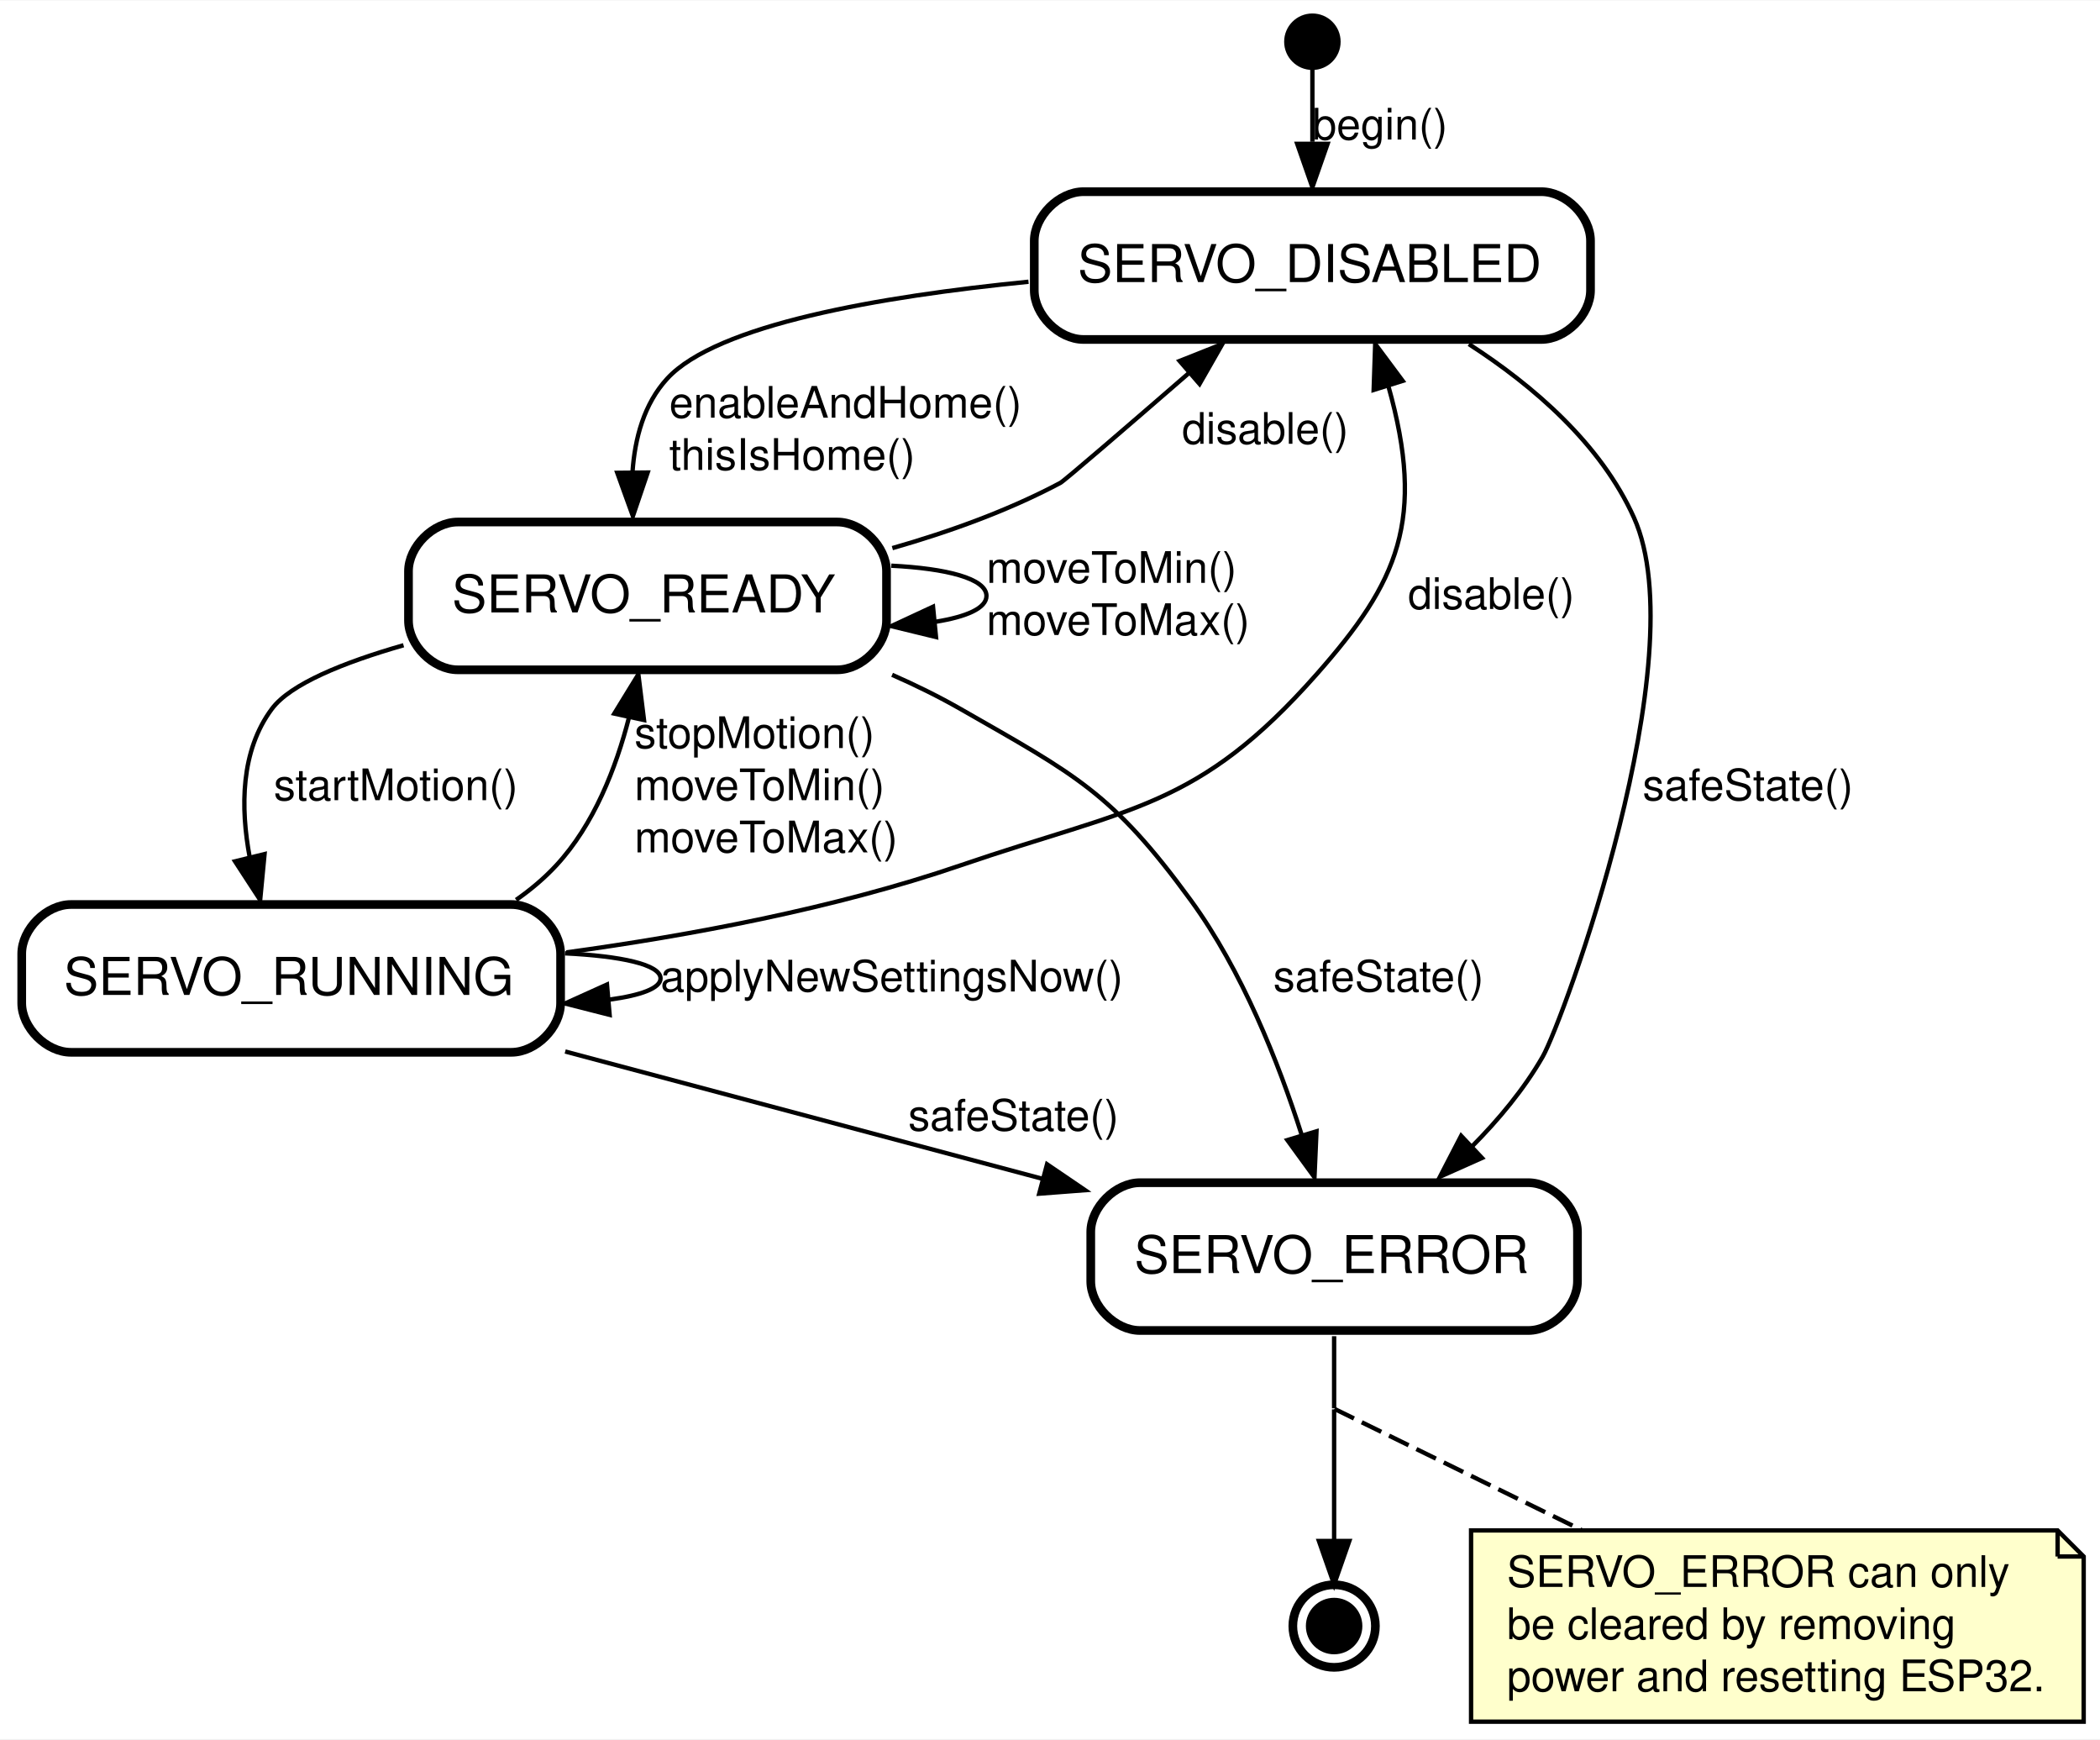
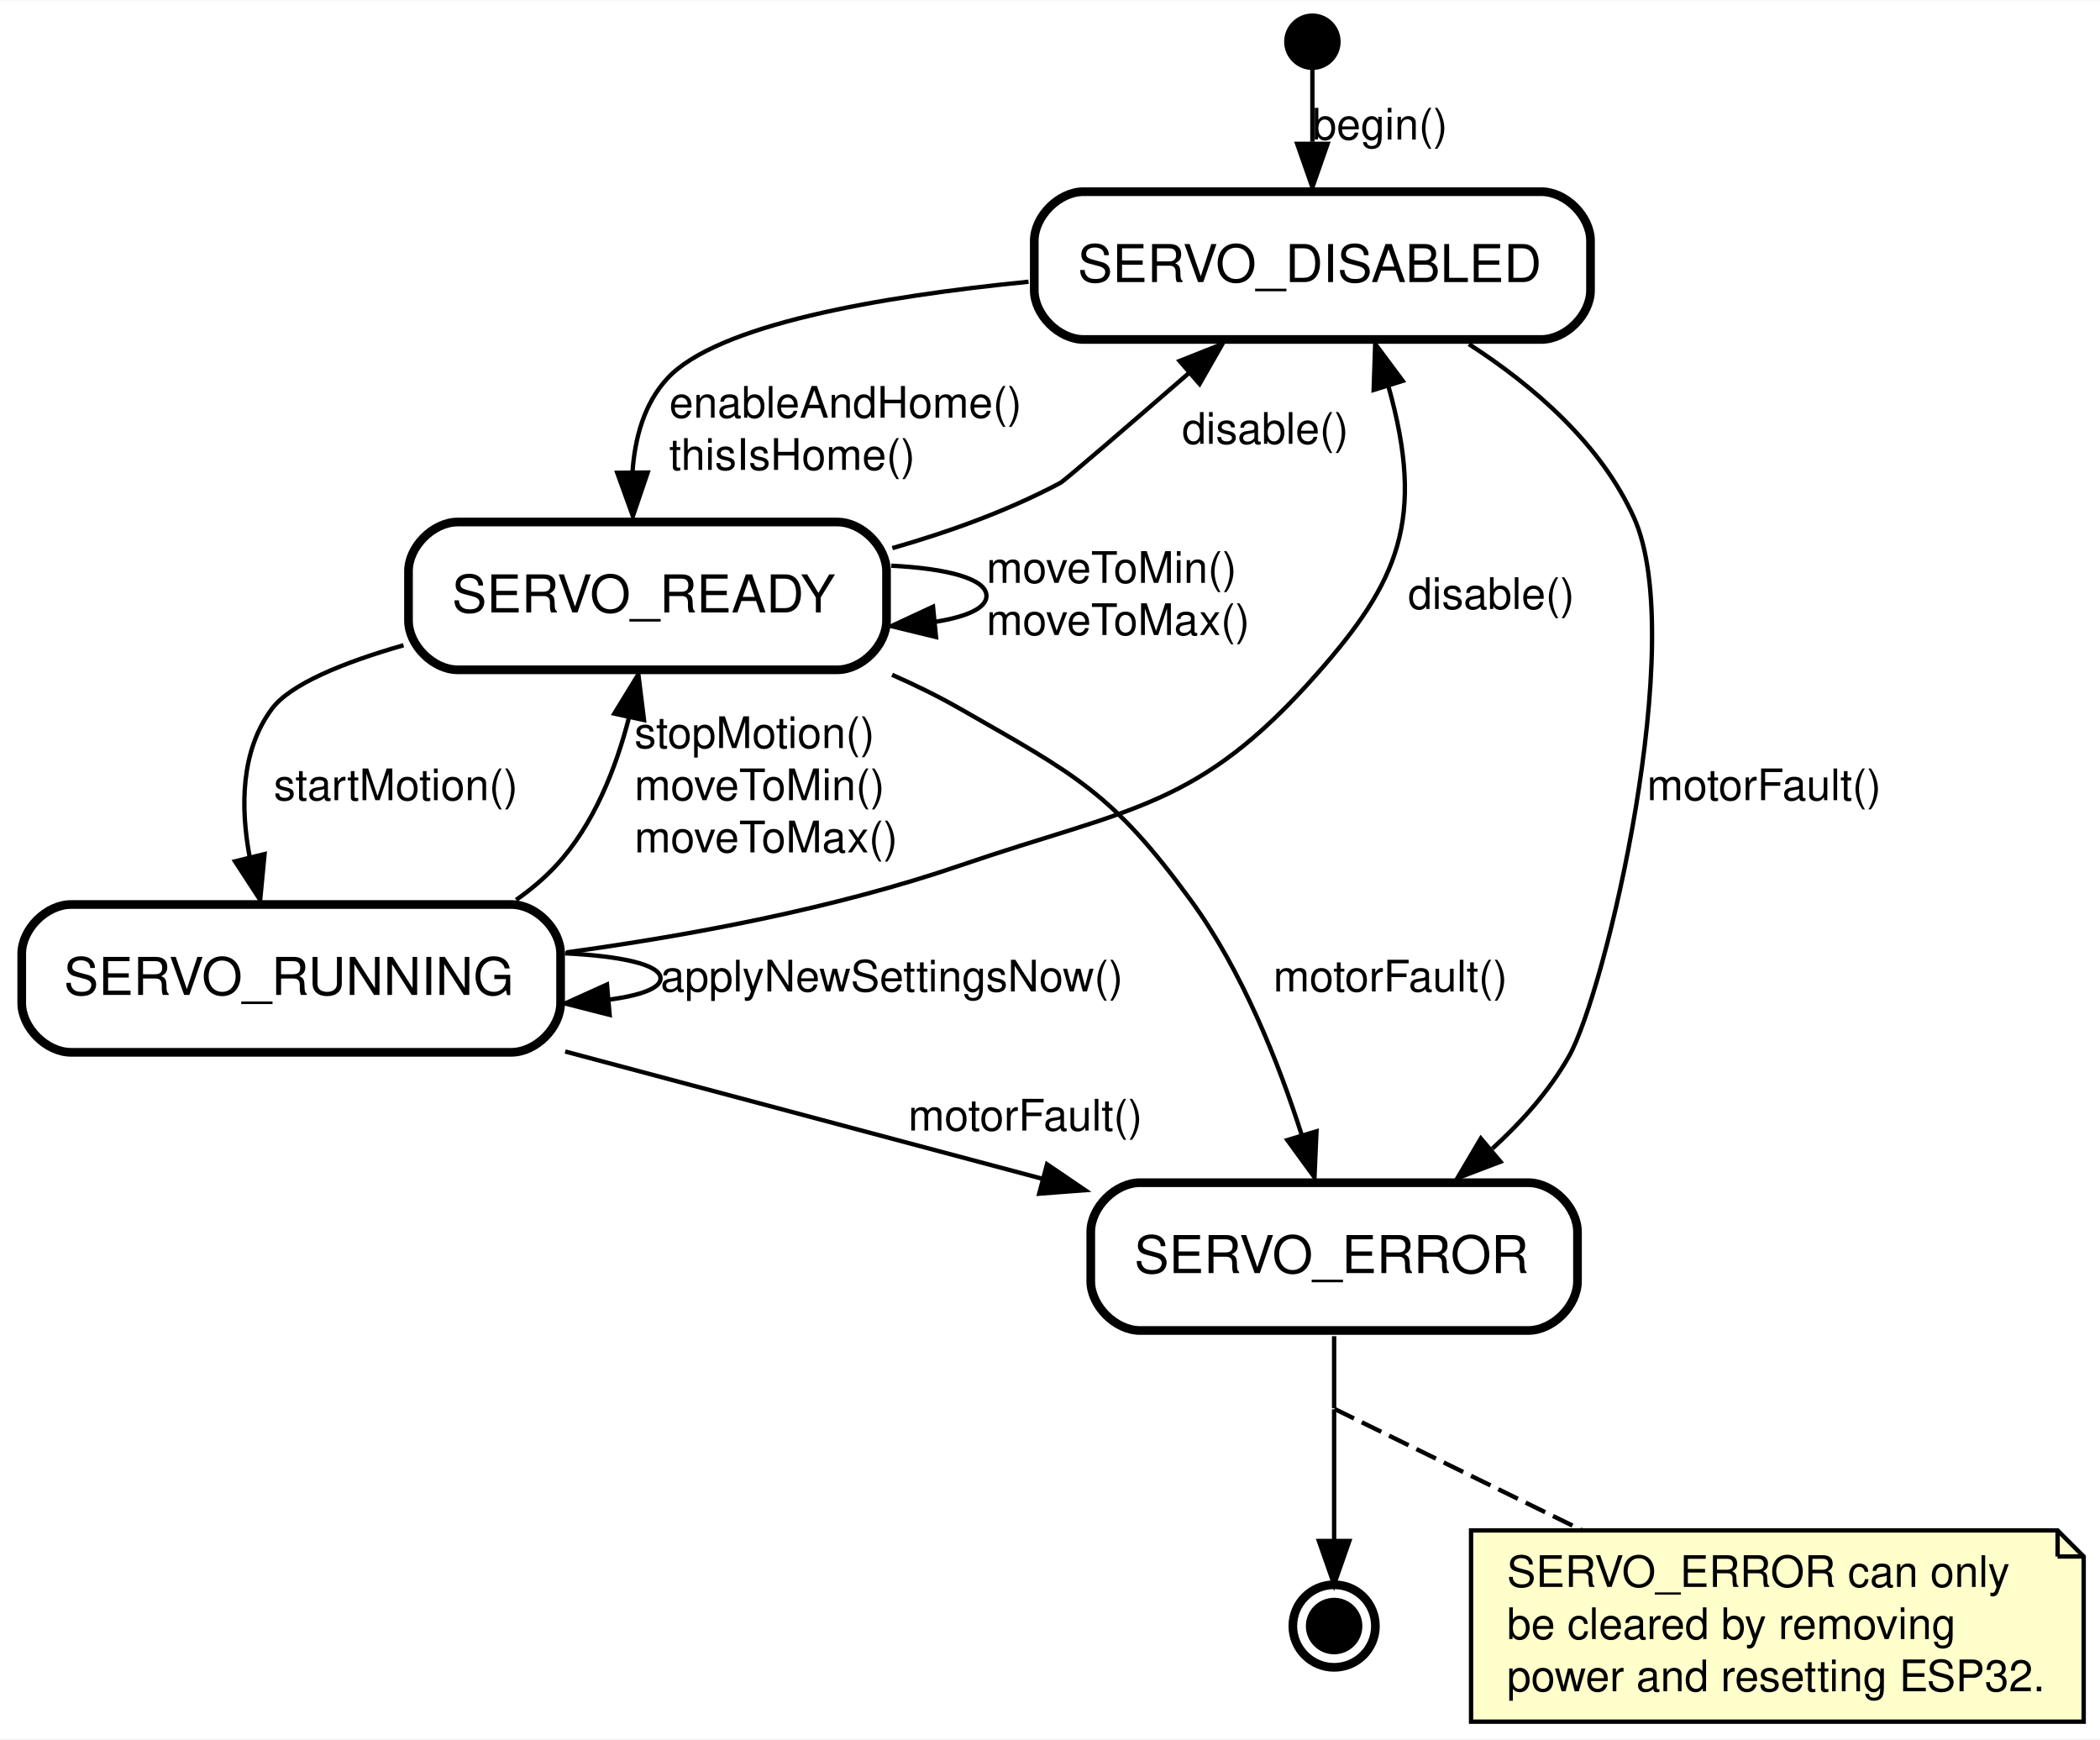
<svg xmlns="http://www.w3.org/2000/svg" width="483pt" height="400pt" viewBox="0.00 0.00 483.24 400.00">
  <g id="graph0" class="graph" transform="scale(1 1) rotate(0) translate(4 396)">
    <polygon fill="#ffffff" stroke="transparent" points="-4,4 -4,-396 479.243,-396 479.243,4 -4,4" />
    <g id="node1" class="node state initial">
      <ellipse fill="#000000" stroke="#000000" stroke-width="2" cx="298" cy="-386.5" rx="5.5" ry="5.5" />
    </g>
    <g id="node2" class="node state regular">
      <polygon fill="#ffffff" fill-opacity="0.004" stroke="transparent" stroke-width="2" points="363,-353 233,-353 233,-317 363,-317 363,-353" />
      <text text-anchor="start" x="243.99" y="-331.2" font-family="Helvetica,sans-Serif" font-size="12.00" fill="#000000">SERVO_DISABLED</text>
      <path fill="none" stroke="#000000" stroke-width="2" d="M245.333,-318C245.333,-318 350.667,-318 350.667,-318 356.333,-318 362,-323.667 362,-329.333 362,-329.333 362,-340.667 362,-340.667 362,-346.333 356.333,-352 350.667,-352 350.667,-352 245.333,-352 245.333,-352 239.667,-352 234,-346.333 234,-340.667 234,-340.667 234,-329.333 234,-329.333 234,-323.667 239.667,-318 245.333,-318" />
    </g>
    <g id="edge1" class="edge transition">
      <path fill="none" stroke="#000000" d="M298,-380.989C298,-376.629 298,-370.179 298,-363.48" />
      <polygon fill="#000000" stroke="#000000" points="301.5,-363.012 298,-353.012 294.5,-363.012 301.5,-363.012" />
      <text text-anchor="start" x="298" y="-364" font-family="Helvetica,sans-Serif" font-size="10.00" fill="#000000">begin()   </text>
    </g>
    <g id="node3" class="node state regular">
      <polygon fill="#ffffff" fill-opacity="0.004" stroke="transparent" stroke-width="2" points="201,-277 89,-277 89,-241 201,-241 201,-277" />
      <text text-anchor="start" x="99.995" y="-255.2" font-family="Helvetica,sans-Serif" font-size="12.00" fill="#000000">SERVO_READY</text>
      <path fill="none" stroke="#000000" stroke-width="2" d="M101.333,-242C101.333,-242 188.667,-242 188.667,-242 194.333,-242 200,-247.667 200,-253.333 200,-253.333 200,-264.667 200,-264.667 200,-270.333 194.333,-276 188.667,-276 188.667,-276 101.333,-276 101.333,-276 95.667,-276 90,-270.333 90,-264.667 90,-264.667 90,-253.333 90,-253.333 90,-247.667 95.667,-242 101.333,-242" />
    </g>
    <g id="edge2" class="edge transition">
      <path fill="none" stroke="#000000" d="M232.677,-331.281C198.285,-327.873 160.923,-321.37 149.538,-309 144.202,-303.203 142.069,-295.266 141.542,-287.423" />
      <polygon fill="#000000" stroke="#000000" points="145.042,-287.389 141.639,-277.355 138.042,-287.321 145.042,-287.389" />
      <text text-anchor="start" x="150" y="-300" font-family="Helvetica,sans-Serif" font-size="10.00" fill="#000000">enableAndHome()   </text>
      <text text-anchor="start" x="150" y="-288" font-family="Helvetica,sans-Serif" font-size="10.00" fill="#000000">thisIsHome()   </text>
    </g>
    <g id="node5" class="node state regular">
      <polygon fill="#ffffff" fill-opacity="0.004" stroke="transparent" stroke-width="2" points="360,-125 246,-125 246,-89 360,-89 360,-125" />
      <text text-anchor="start" x="256.999" y="-103.2" font-family="Helvetica,sans-Serif" font-size="12.00" fill="#000000">SERVO_ERROR</text>
      <path fill="none" stroke="#000000" stroke-width="2" d="M258.333,-90C258.333,-90 347.667,-90 347.667,-90 353.333,-90 359,-95.667 359,-101.333 359,-101.333 359,-112.667 359,-112.667 359,-118.333 353.333,-124 347.667,-124 347.667,-124 258.333,-124 258.333,-124 252.667,-124 247,-118.333 247,-112.667 247,-112.667 247,-101.333 247,-101.333 247,-95.667 252.667,-90 258.333,-90" />
    </g>
    <g id="edge9" class="edge transition">
-       <path fill="none" stroke="#000000" d="M334.01,-316.93C348.869,-307.334 364.377,-293.975 372,-277 386.439,-244.847 355.572,-160.977 351,-153 346.71,-145.515 340.832,-138.479 334.661,-132.268" />
-       <polygon fill="#000000" stroke="#000000" points="337.033,-129.695 327.358,-125.379 332.23,-134.786 337.033,-129.695" />
-       <text text-anchor="start" x="374" y="-212" font-family="Helvetica,sans-Serif" font-size="10.00" fill="#000000">safeState()   </text>
+       <path fill="none" stroke="#000000" d="M334.01,-316.93C348.869,-307.334 364.377,-293.975 372,-277 384.568,-249.014 365.476,-167.905 357,-153 352.537,-145.151 346.202,-138.026 339.432,-131.852" />
+       <polygon fill="#000000" stroke="#000000" points="341.274,-128.827 331.373,-125.057 336.762,-134.179 341.274,-128.827" />
+       <text text-anchor="start" x="375" y="-212" font-family="Helvetica,sans-Serif" font-size="10.00" fill="#000000">motorFault()   </text>
    </g>
    <g id="edge5" class="edge transition">
      <path fill="none" stroke="#000000" d="M201.343,-269.995C214.465,-273.744 228.076,-278.651 240,-285 240.934,-285.498 255.304,-297.884 269.505,-310.203" />
      <polygon fill="#000000" stroke="#000000" points="267.446,-313.05 277.291,-316.963 272.035,-307.764 267.446,-313.05" />
      <text text-anchor="start" x="268" y="-294" font-family="Helvetica,sans-Serif" font-size="10.00" fill="#000000">disable()   </text>
    </g>
    <g id="edge7" class="edge transition">
      <path fill="none" stroke="#000000" d="M201.092,-265.951C213.745,-265.325 223,-263.008 223,-259 223,-256.182 218.424,-254.2 211.309,-253.054" />
      <polygon fill="#000000" stroke="#000000" points="211.387,-249.544 201.092,-252.049 210.701,-256.511 211.387,-249.544" />
      <text text-anchor="start" x="223" y="-262" font-family="Helvetica,sans-Serif" font-size="10.00" fill="#000000">moveToMin()   </text>
      <text text-anchor="start" x="223" y="-250" font-family="Helvetica,sans-Serif" font-size="10.00" fill="#000000">moveToMax()   </text>
    </g>
    <g id="node4" class="node state regular">
      <polygon fill="#ffffff" fill-opacity="0.004" stroke="transparent" stroke-width="2" points="126,-189 0,-189 0,-153 126,-153 126,-189" />
      <text text-anchor="start" x="10.67" y="-167.2" font-family="Helvetica,sans-Serif" font-size="12.00" fill="#000000">SERVO_RUNNING</text>
      <path fill="none" stroke="#000000" stroke-width="2" d="M12.333,-154C12.333,-154 113.667,-154 113.667,-154 119.333,-154 125,-159.667 125,-165.333 125,-165.333 125,-176.667 125,-176.667 125,-182.333 119.333,-188 113.667,-188 113.667,-188 12.333,-188 12.333,-188 6.667,-188 1,-182.333 1,-176.667 1,-176.667 1,-165.333 1,-165.333 1,-159.667 6.667,-154 12.333,-154" />
    </g>
    <g id="edge3" class="edge transition">
      <path fill="none" stroke="#000000" d="M88.861,-247.652C74.962,-243.662 62.809,-238.722 58.555,-233 51.384,-223.355 51.294,-210.367 53.481,-198.77" />
      <polygon fill="#000000" stroke="#000000" points="56.88,-199.603 55.868,-189.057 50.082,-197.933 56.88,-199.603" />
      <text text-anchor="start" x="59" y="-212" font-family="Helvetica,sans-Serif" font-size="10.00" fill="#000000">startMotion()   </text>
    </g>
    <g id="edge10" class="edge transition">
      <path fill="none" stroke="#000000" d="M201.287,-240.848C206.715,-238.456 212.04,-235.838 217,-233 243.573,-217.796 251.957,-213.733 270,-189 281.834,-172.779 290.191,-151.718 295.535,-135.003" />
      <polygon fill="#000000" stroke="#000000" points="298.943,-135.823 298.477,-125.238 292.241,-133.804 298.943,-135.823" />
-       <text text-anchor="start" x="289" y="-168" font-family="Helvetica,sans-Serif" font-size="10.00" fill="#000000">safeState()   </text>
+       <text text-anchor="start" x="289" y="-168" font-family="Helvetica,sans-Serif" font-size="10.00" fill="#000000">motorFault()   </text>
    </g>
    <g id="edge6" class="edge transition">
      <path fill="none" stroke="#000000" d="M126.339,-176.984C154.61,-180.846 188.013,-187.075 217,-197 256.13,-210.397 271.619,-210.001 299,-241 317.77,-262.251 324.15,-276.516 315.466,-307.339" />
      <polygon fill="#000000" stroke="#000000" points="312.098,-306.385 312.452,-316.974 318.779,-308.475 312.098,-306.385" />
      <text text-anchor="start" x="320" y="-256" font-family="Helvetica,sans-Serif" font-size="10.00" fill="#000000">disable()   </text>
    </g>
    <g id="edge4" class="edge transition">
      <path fill="none" stroke="#000000" d="M114.769,-189.067C118.132,-191.411 121.262,-194.044 124,-197 132.662,-206.35 137.765,-219.406 140.764,-231.127" />
      <polygon fill="#000000" stroke="#000000" points="137.356,-231.926 142.896,-240.957 144.197,-230.443 137.356,-231.926" />
      <text text-anchor="start" x="142" y="-224" font-family="Helvetica,sans-Serif" font-size="10.00" fill="#000000">stopMotion()   </text>
      <text text-anchor="start" x="142" y="-212" font-family="Helvetica,sans-Serif" font-size="10.00" fill="#000000">moveToMin()   </text>
      <text text-anchor="start" x="142" y="-200" font-family="Helvetica,sans-Serif" font-size="10.00" fill="#000000">moveToMax()   </text>
    </g>
    <g id="edge8" class="edge transition">
      <path fill="none" stroke="#000000" d="M126.016,-176.771C138.827,-176.143 148,-174.219 148,-171 148,-168.737 143.465,-167.114 136.319,-166.131" />
      <polygon fill="#000000" stroke="#000000" points="136.284,-162.615 126.016,-165.229 135.673,-169.588 136.284,-162.615" />
      <text text-anchor="start" x="148" y="-168" font-family="Helvetica,sans-Serif" font-size="10.00" fill="#000000">applyNewSettingsNow()   </text>
    </g>
    <g id="edge11" class="edge transition">
      <path fill="none" stroke="#000000" d="M126.057,-154.185C159.807,-145.185 201.381,-134.099 235.748,-124.934" />
      <polygon fill="#000000" stroke="#000000" points="236.939,-128.239 245.7,-122.28 235.136,-121.475 236.939,-128.239" />
-       <text text-anchor="start" x="205" y="-136" font-family="Helvetica,sans-Serif" font-size="10.00" fill="#000000">safeState()   </text>
+       <text text-anchor="start" x="205" y="-136" font-family="Helvetica,sans-Serif" font-size="10.00" fill="#000000">motorFault()   </text>
    </g>
    <g id="edge12" class="edge">
      <path fill="none" stroke="#000000" d="M303,-88.68C303,-80.741 303,-73.028 303,-72.094" />
    </g>
    <g id="node6" class="node state final">
      <ellipse fill="#000000" stroke="#000000" stroke-width="2" cx="303" cy="-22" rx="5.5" ry="5.5" />
      <ellipse fill="none" stroke="#000000" stroke-width="2" cx="303" cy="-22" rx="9.5" ry="9.5" />
    </g>
    <g id="edge13" class="edge">
      <path fill="none" stroke="#000000" d="M303,-71.857C303,-70.228 303,-55.028 303,-41.835" />
      <polygon fill="#000000" stroke="#000000" points="306.5,-41.566 303,-31.567 299.5,-41.567 306.5,-41.566" />
      <text text-anchor="middle" x="304.389" y="-55" font-family="Helvetica,sans-Serif" font-size="10.00" fill="#000000"> </text>
    </g>
    <g id="node8" class="node">
      <polygon fill="#ffffcc" stroke="#000000" points="469.486,-44 334.514,-44 334.514,0 475.486,0 475.486,-38 469.486,-44" />
      <polyline fill="none" stroke="#000000" points="469.486,-44 469.486,-38 " />
      <polyline fill="none" stroke="#000000" points="475.486,-38 469.486,-38 " />
      <text text-anchor="start" x="342.757" y="-31" font-family="Helvetica,sans-Serif" font-size="10.00" fill="#000000">SERVO_ERROR can only</text>
      <text text-anchor="start" x="342.757" y="-19" font-family="Helvetica,sans-Serif" font-size="10.00" fill="#000000">be cleared by removing</text>
      <text text-anchor="start" x="342.757" y="-7" font-family="Helvetica,sans-Serif" font-size="10.00" fill="#000000">power and resetting ESP32.</text>
    </g>
    <g id="edge14" class="edge">
      <path fill="none" stroke="#000000" stroke-dasharray="5,2" d="M303.074,-71.964C304.715,-71.159 333.378,-57.109 359.89,-44.113" />
    </g>
  </g>
</svg>
